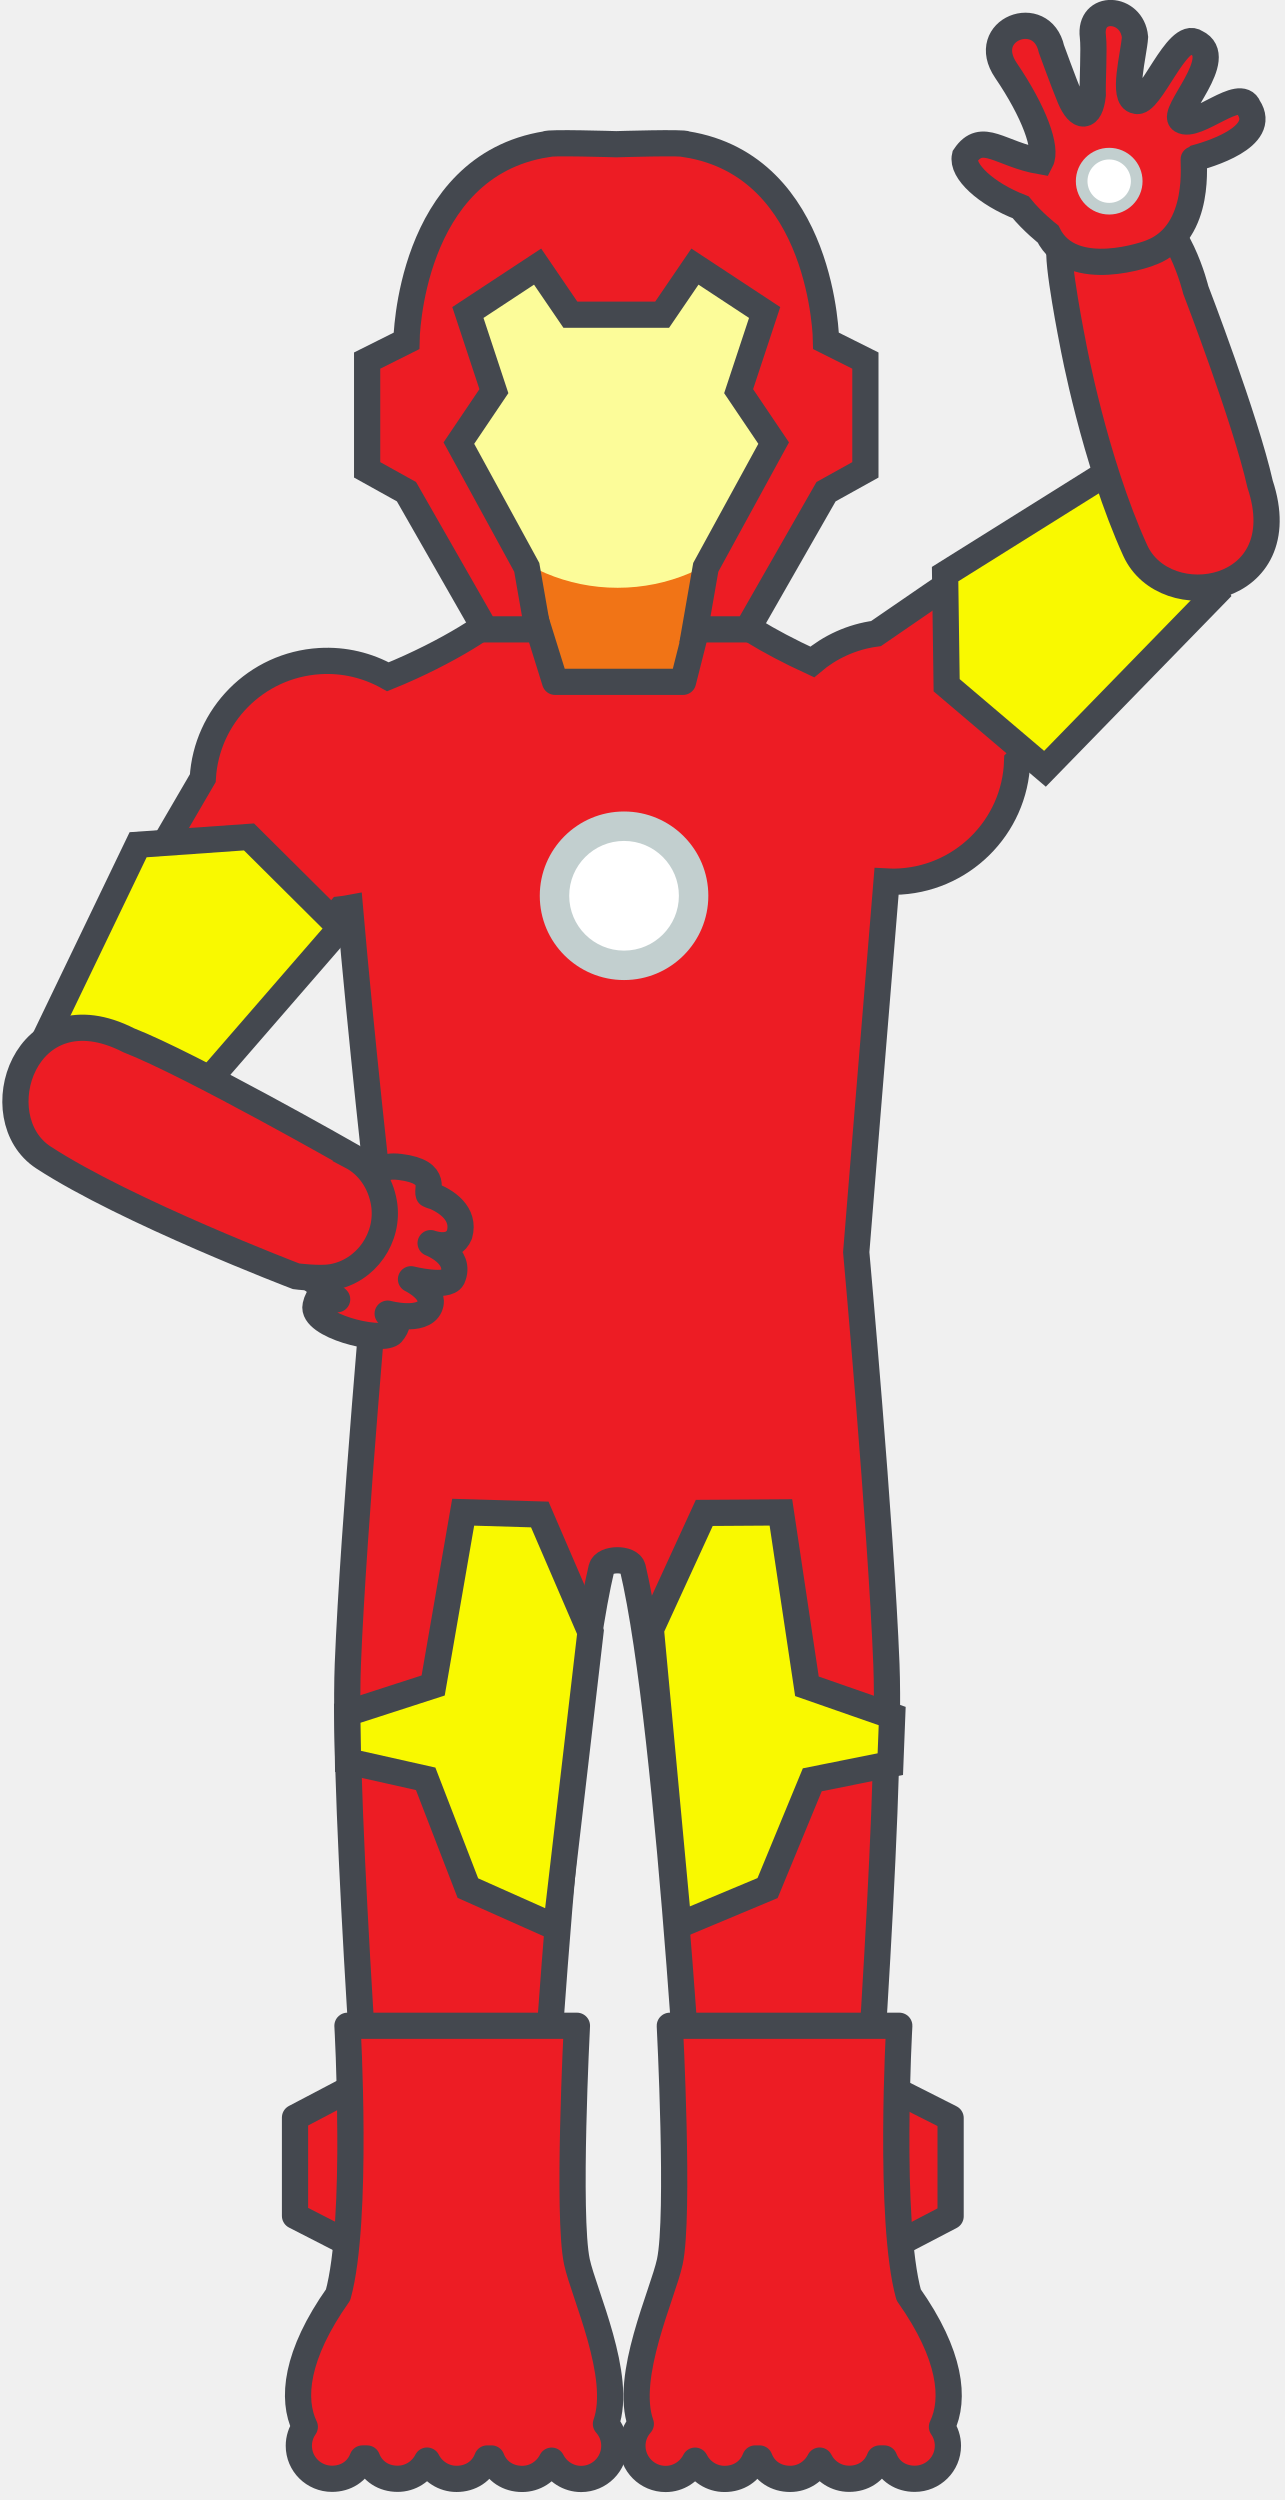
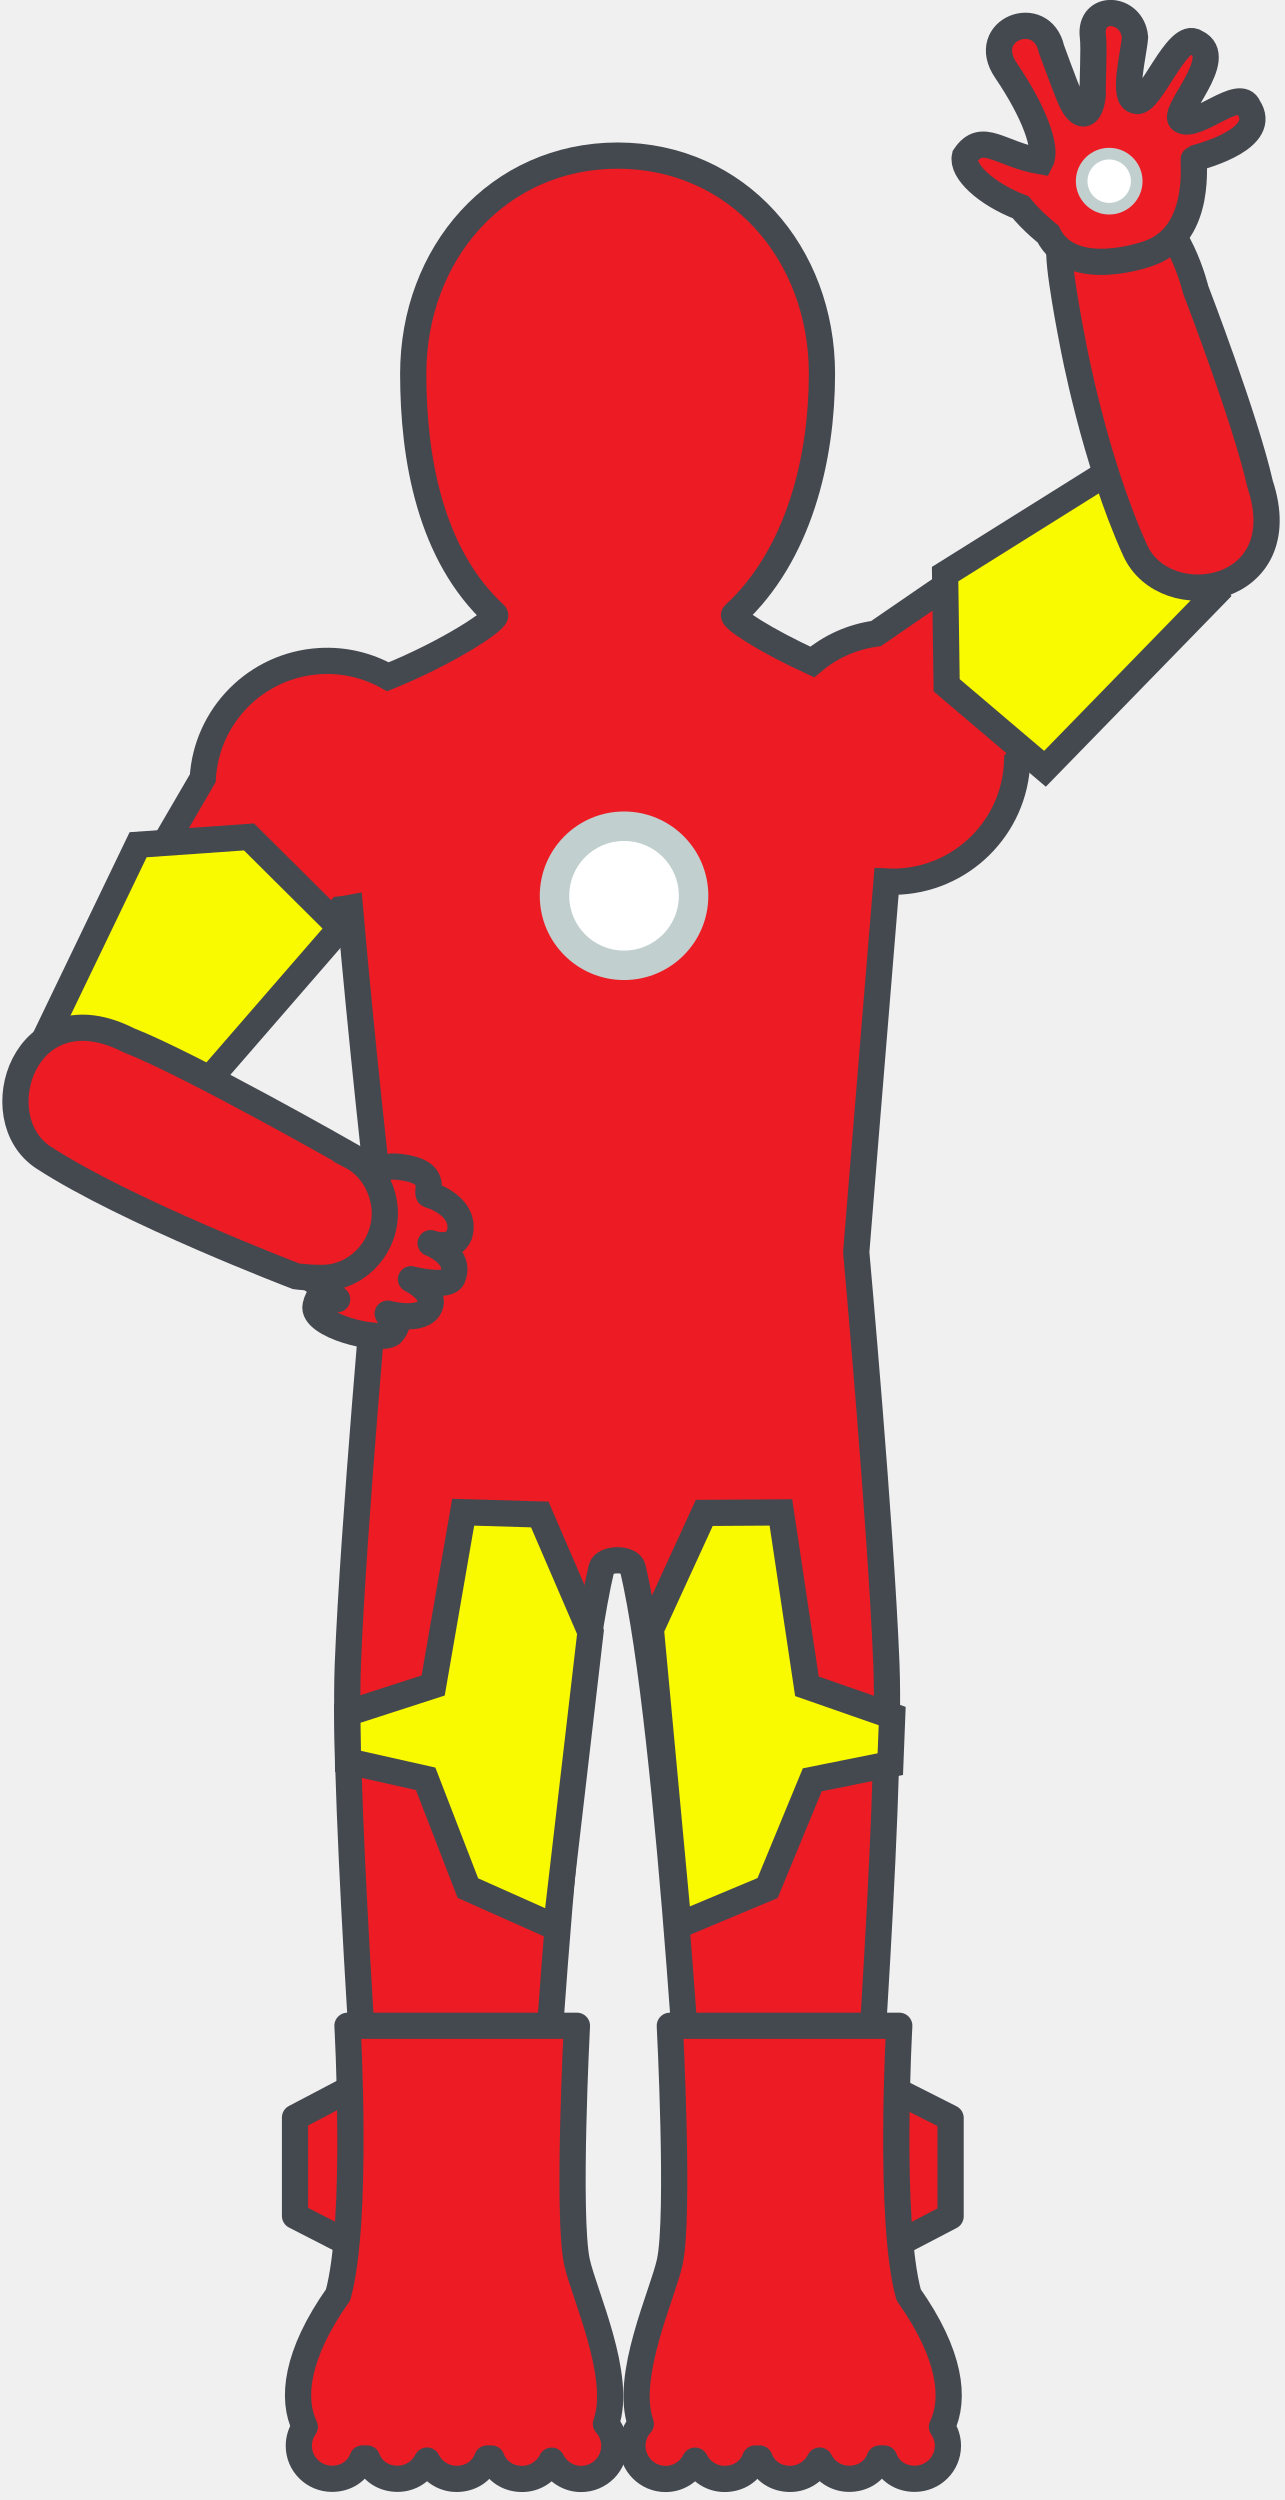
<svg xmlns="http://www.w3.org/2000/svg" version="1.1" id="Layer_1" x="0px" y="0px" width="196px" height="381.334px" viewBox="0 0 196 381.334" enable-background="new 0 0 196 381.334" xml:space="preserve">
  <path fill="#ED1C24" stroke="#44484F" stroke-width="4" stroke-miterlimit="10" d="M176.659,67.584  c-7.68,4.751-36.771,24.744-43.034,29.057c-3.692,0.49-7.035,2.047-9.738,4.333c-7.055-3.24-12.462-6.693-11.887-7.224  c9.847-9.074,13.374-23.756,13.374-36.739c0-18.367-12.859-33.249-31.167-33.279c-18.308,0.03-31.176,14.93-31.176,33.297  c0,12.983,2.621,27.647,12.469,36.722c0.69,0.638-7.177,5.792-16.326,9.48c-3.069-1.718-6.643-2.62-10.414-2.392  c-9.717,0.589-17.281,8.376-17.828,17.859c-3.833,6.565-21.616,37.061-25.785,45.071c-4.835,8.786,8.459,20.568,16.478,11.257  c2.62-3.244,21.752-26.083,30.323-36.309c0.484-0.052,0.957-0.137,1.429-0.225c1.707,19.582,4.221,42.503,5.358,52.507h-1.075  c0,0-3.77,41.738-4.604,62.863c-0.832,21.124,4.304,88.46,4.304,88.515c0,6.766,5.485,12.036,12.251,12.036  s12.252-5.594,12.252-12.359c0-0.523,4.037-78.183,9.889-102.859c0.374-1.574,4.387-1.614,4.76-0.039  c5.852,24.675,9.89,102.272,9.89,102.796c0,6.767,5.485,12.249,12.251,12.249c6.767,0,12.252-5.05,12.252-11.814  c0-0.056,5.136-67.399,4.303-88.523c-0.834-21.125-4.604-62.863-4.604-62.863s2.929-36.171,4.624-56.551  c0.394,0.019,0.784,0.049,1.184,0.043c10.2-0.141,18.411-8.29,18.738-18.38c9.562-9.308,30.918-30.08,33.96-32.934  C197.798,74.492,185.062,62.108,176.659,67.584z" />
-   <circle fill="#FFFFFF" cx="94.206" cy="61.523" r="28.134" />
  <polygon fill="#F9F900" stroke="#44484F" stroke-width="4" stroke-miterlimit="10" points="159.392,117.265 144.395,104.523   144.16,87.572 175.496,67.956 185.455,90.504 " />
  <polygon fill="#F9F900" stroke="#44484F" stroke-width="4" stroke-miterlimit="10" points="51.934,141.535 37.979,127.659   21.068,128.85 5.002,162.243 26.526,170.819 " />
-   <path fill="#F9F900" fill-opacity="0.4" stroke="#44484F" stroke-width="4" stroke-linecap="round" stroke-linejoin="round" stroke-miterlimit="10" d="  M122.924,56c-1.869-29.432-27.476-25.286-28.998-25.014C92.403,30.714,66.797,26.568,64.928,56  c-1.262,25.667,14.405,30.892,14.405,30.892L84.667,104h9.185H94h10.185l4.334-17.108C108.519,86.892,124.186,81.667,122.924,56z" />
-   <path fill="#ED1C24" stroke="#44484F" stroke-width="4" stroke-miterlimit="10" d="M126,52c0,0-0.334-26.667-21.334-30  c0-0.333-10.666,0-10.666,0s-10.666-0.333-10.666,0C62.334,25.333,62,52,62,52l-6,3v16.667L62,75l12,21h8l-1.652-9.462  l-10.355-18.95l5.342-7.921l-3.967-12l10.633-7L87,48h7h7l5-7.333l10.633,7l-3.967,12l5.342,7.921l-10.355,18.95L106,96h8l12-21  l6-3.333V55L126,52z" />
  <circle fill="#C2CFCF" cx="95.189" cy="136.635" r="12.855" />
  <circle fill="#FFFFFF" cx="95.189" cy="136.635" r="8.365" />
  <polygon fill="#F9F900" stroke="#44484F" stroke-width="4" stroke-miterlimit="10" points="70.65,230.664 66.072,257.092   52.967,261.33 53.084,268.67 64.928,271.331 71.367,287.998 84.824,293.998 90.07,248.947 82.334,231.011 " />
  <polygon fill="#F9F900" stroke="#44484F" stroke-width="4" stroke-miterlimit="10" points="119.113,230.692 123.084,257.218   136.089,261.756 135.803,269.092 123.901,271.479 117.081,287.995 103.489,293.685 99.279,248.525 107.425,230.771 " />
  <polygon fill="#ED1C24" stroke="#44484F" stroke-width="4" stroke-linecap="round" stroke-linejoin="round" stroke-miterlimit="10" points="  53.773,342.496 45,338 45,323 53.43,318.57 " />
  <path fill="#ED1C24" stroke="#44484F" stroke-width="4" stroke-linecap="round" stroke-linejoin="round" stroke-miterlimit="10" d="  M92.426,369.728c2.58-7.224-3.383-19.858-4.426-24.728c-1.5-7,0-36,0-36H53c0,0,1.693,29.717-1.432,41.046  c-6.49,9.184-7.104,15.929-5.076,20.133c-0.57,0.819-0.91,1.811-0.91,2.885c0,2.796,2.268,5.034,5.062,5.034  c2.088,0,3.878-1.098,4.652-3.098h0.695c0.774,2,2.564,3.098,4.652,3.098c1.975,0,3.666-1.127,4.5-2.775  c0.836,1.648,2.527,2.789,4.5,2.789c2.104,0,3.905-1.111,4.67-3.111h0.66c0.766,2,2.567,3.117,4.67,3.117  c1.975,0,3.666-1.136,4.5-2.784c0.836,1.648,2.527,2.791,4.5,2.791c2.797,0,5.062-2.266,5.062-5.062  C93.707,371.778,93.214,370.62,92.426,369.728z" />
  <polygon fill="#ED1C24" stroke="#44484F" stroke-width="4" stroke-linecap="round" stroke-linejoin="round" stroke-miterlimit="10" points="  136.113,318.57 145,323.066 145,338.066 136.514,342.496 " />
  <path fill="#ED1C24" stroke="#44484F" stroke-width="4" stroke-linecap="round" stroke-linejoin="round" stroke-miterlimit="10" d="  M97.744,369.728c-2.58-7.224,3.383-19.858,4.426-24.728c1.5-7,0-36,0-36h35c0,0-1.693,29.717,1.432,41.046  c6.49,9.184,7.104,15.929,5.076,20.133c0.57,0.819,0.91,1.811,0.91,2.885c0,2.796-2.268,5.034-5.062,5.034  c-2.088,0-3.878-1.098-4.652-3.098h-0.695c-0.774,2-2.564,3.098-4.652,3.098c-1.975,0-3.666-1.127-4.5-2.775  c-0.836,1.648-2.527,2.789-4.5,2.789c-2.104,0-3.905-1.111-4.67-3.111h-0.66c-0.766,2-2.567,3.117-4.67,3.117  c-1.975,0-3.666-1.136-4.5-2.784c-0.836,1.648-2.527,2.791-4.5,2.791c-2.797,0-5.062-2.266-5.062-5.062  C96.463,371.778,96.956,370.62,97.744,369.728z" />
  <path fill="#ED1C24" stroke="#44484F" stroke-width="4" stroke-miterlimit="10" d="M182.398,44.231c0,0,7.589,19.729,9.811,29.622  c5.631,16.931-14.494,20.138-19.053,10.108c-6.257-13.766-9.491-31.467-9.491-31.467s-2.599-12.996-1.985-14.851  c1.671-5.059,6.997-7.159,12.193-5.987C179.682,32.971,182.398,44.231,182.398,44.231z" />
  <g>
    <path fill="#ED1C24" stroke="#44484F" stroke-width="4" stroke-miterlimit="10" d="M190.428,16.348   c-1.226-3.186-7.973,3.402-10.205,1.989c-1.737-1.1,7.027-9.587,2.232-11.837c-2.894-2.062-7.064,9.75-9.188,8.869   c-2.195-0.311-0.303-7.151-0.139-9.709c-0.455-4.72-7.051-5.039-6.428-0.088c0.231,1.845-0.088,6.924-0.018,8.945   c-0.4,3.672-2.114,3.652-3.471,0.418c-0.985-2.371-2.827-7.447-2.827-7.447c-1.484-6.682-11.187-2.988-6.937,3.262   c4.296,6.317,6.322,11.88,5.29,13.856c-6.162-1.059-8.933-4.677-11.556-0.777c-0.524,2.24,3.162,5.727,8.504,7.789   c1.804,2.229,4.173,4.079,4.173,4.079c3.603,7.363,15.559,2.935,15.8,2.794c7.84-3.101,6.242-14.269,6.442-14.321   C184.092,23.649,193.5,20.964,190.428,16.348z" />
    <circle fill="#C2CFCF" cx="169.189" cy="27.635" r="5.087" />
    <circle fill="#FFFFFF" cx="169.189" cy="27.635" r="3.311" />
  </g>
  <path fill="#ED1C24" stroke="#44484F" stroke-width="4" stroke-linecap="round" stroke-linejoin="round" stroke-miterlimit="10" d="  M45.645,193.594l7.382-17.273c0.001,0.001,2.047,1.036,4.521,2.248c0.847,0.416,0.426-0.943,3.482-0.567  c6.2,0.762,3.728,3.87,4.465,4.209c1.254,0.574-0.647-0.225,0,0c2.655,0.919,5.483,2.938,4.591,6.095  c-1.055,2.622-4.401,1.315-4.401,1.315s4.866,1.851,3.314,5.329c-0.805,1.565-6.308,0.18-6.308,0.18s3.88,1.856,2.843,4.173  c-1.086,2.492-6.401,1.074-6.401,1.074s2.725,0.526,0.591,3.025c-1.967,1.397-12.272-1.24-11.585-4.25  c0.795-3.487,3.286-0.968,3.286-0.968L45.645,193.594z" />
  <path fill="#ED1C24" stroke="#44484F" stroke-width="4" stroke-miterlimit="10" d="M53.593,176.344l0.004-0.007  c0,0-24.519-13.973-33.962-17.658c-15.891-8.114-22.238,11.856-13.009,17.875c12.667,8.258,38.534,18.121,38.534,18.121  s3.527,0.464,5.453,0.137c5.248-0.892,8.843-6.087,7.951-11.337C58.04,180.393,56.252,177.734,53.593,176.344z" />
</svg>
